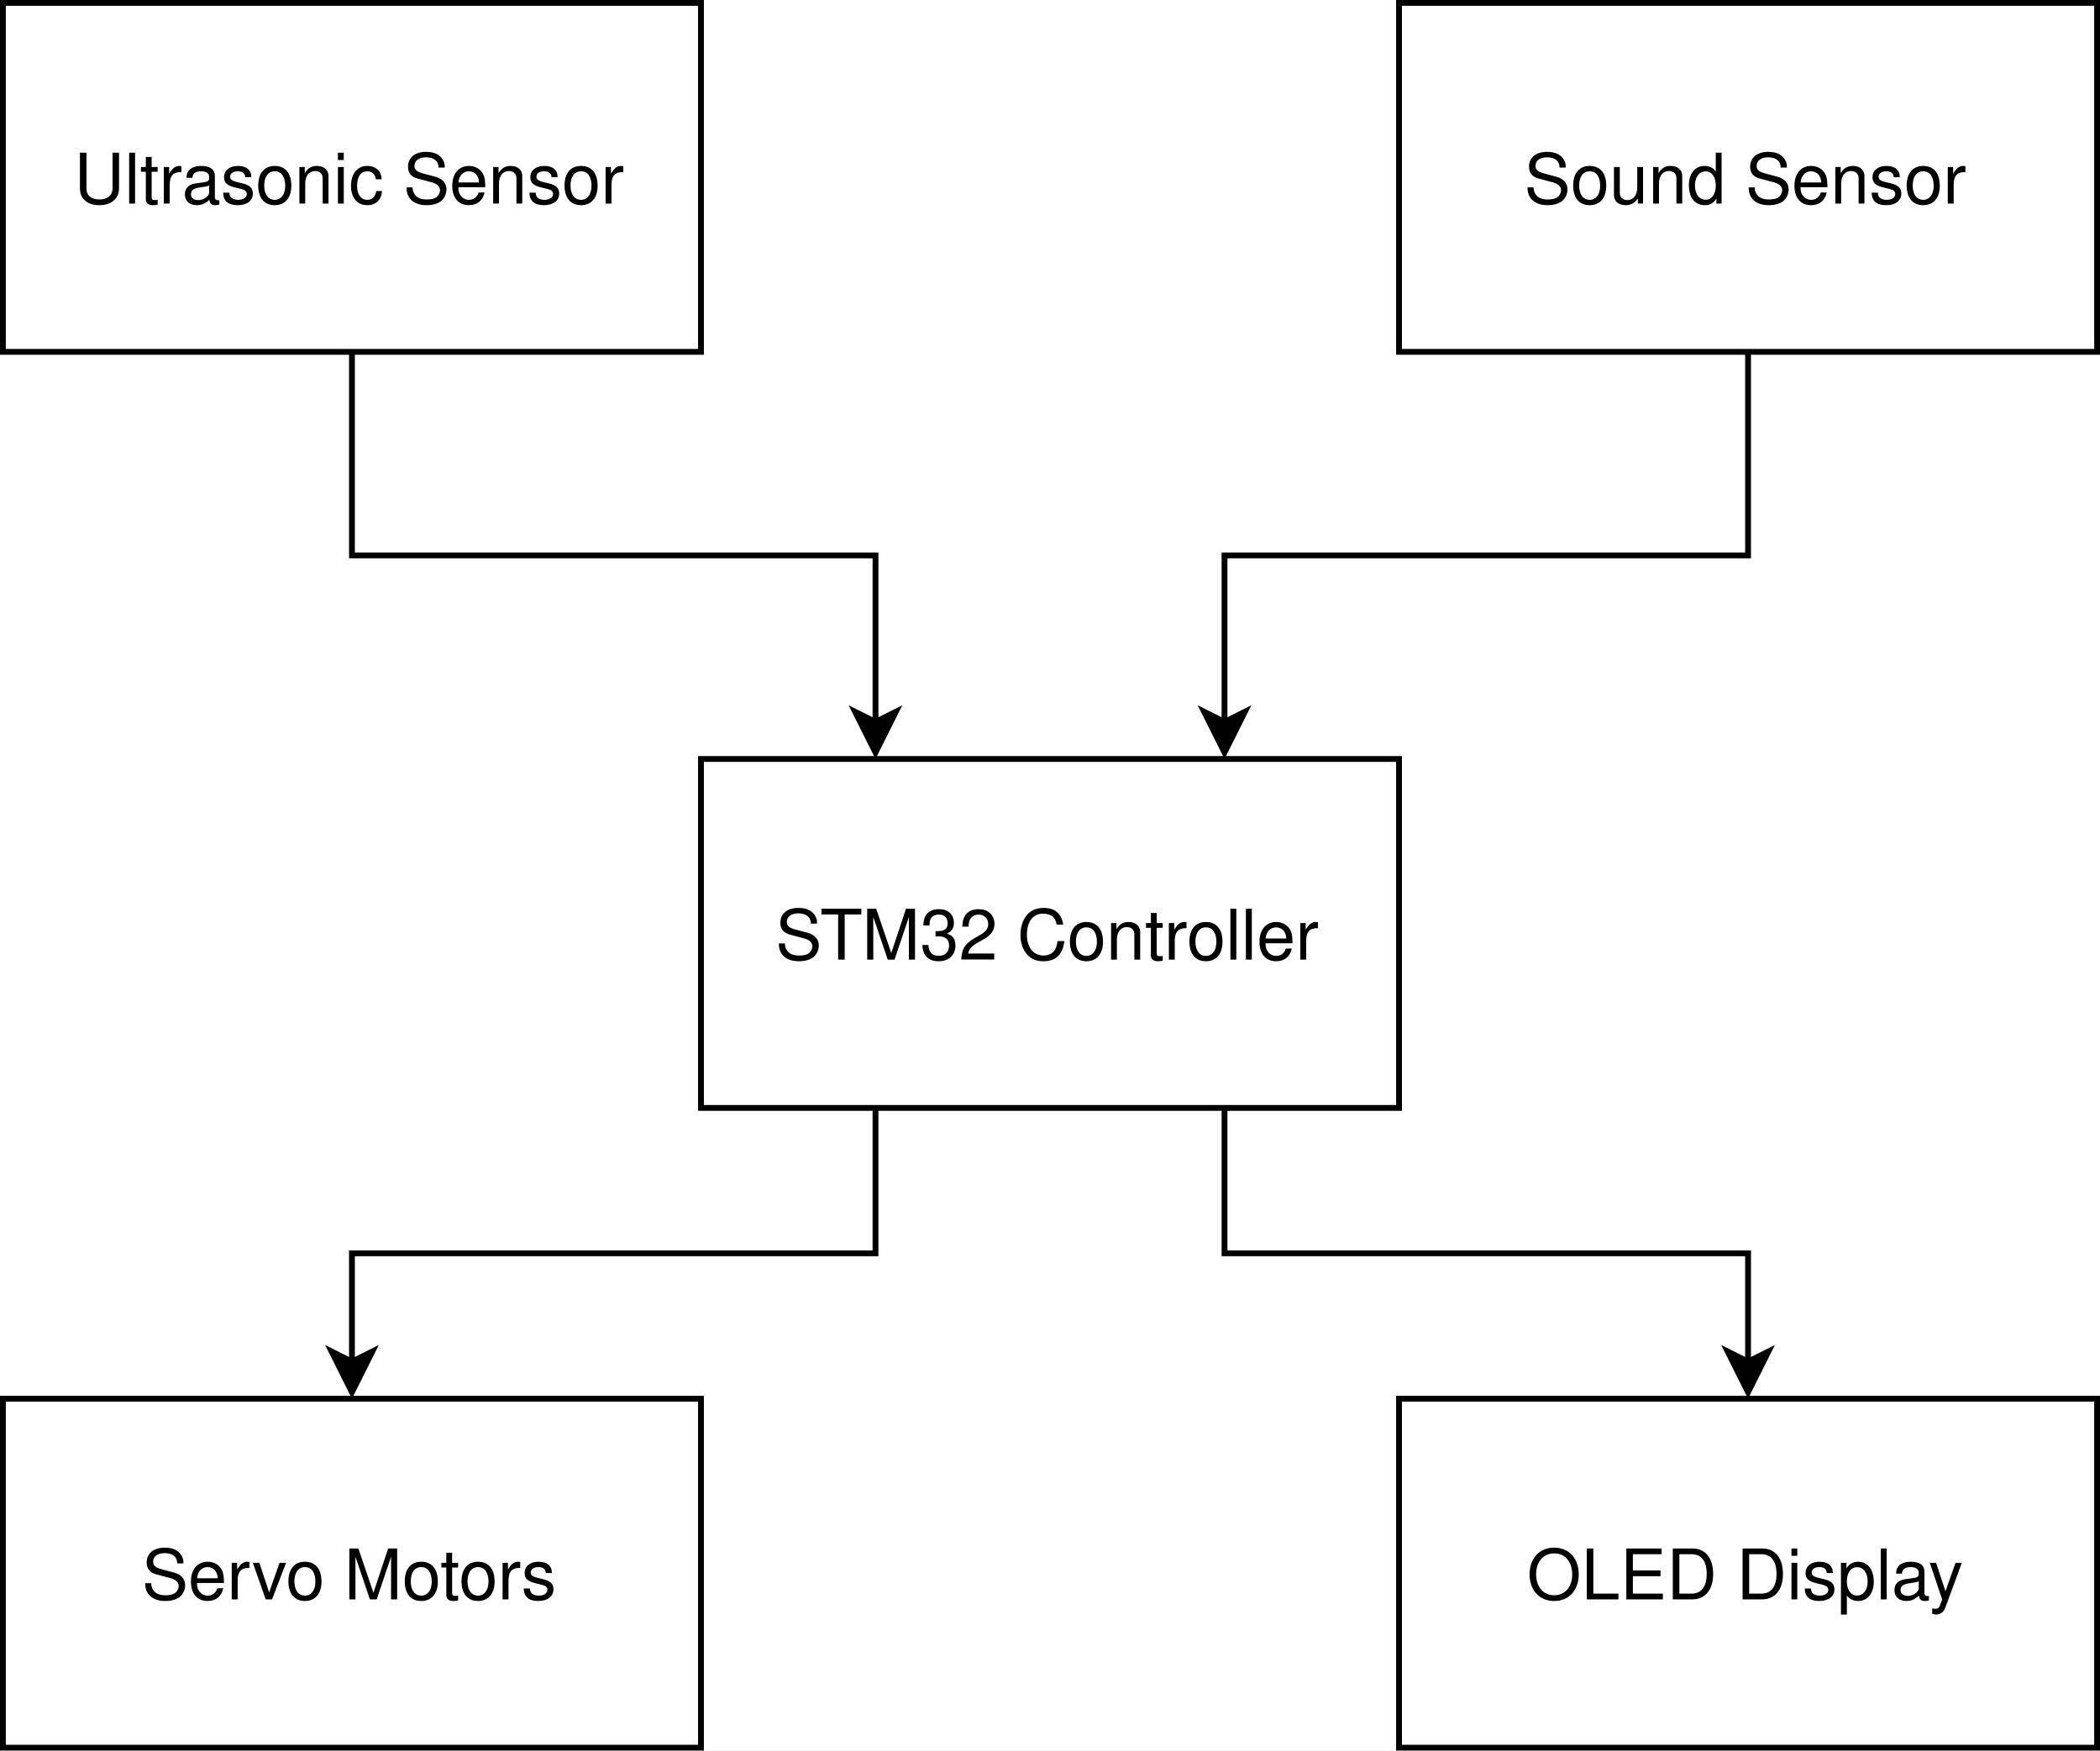
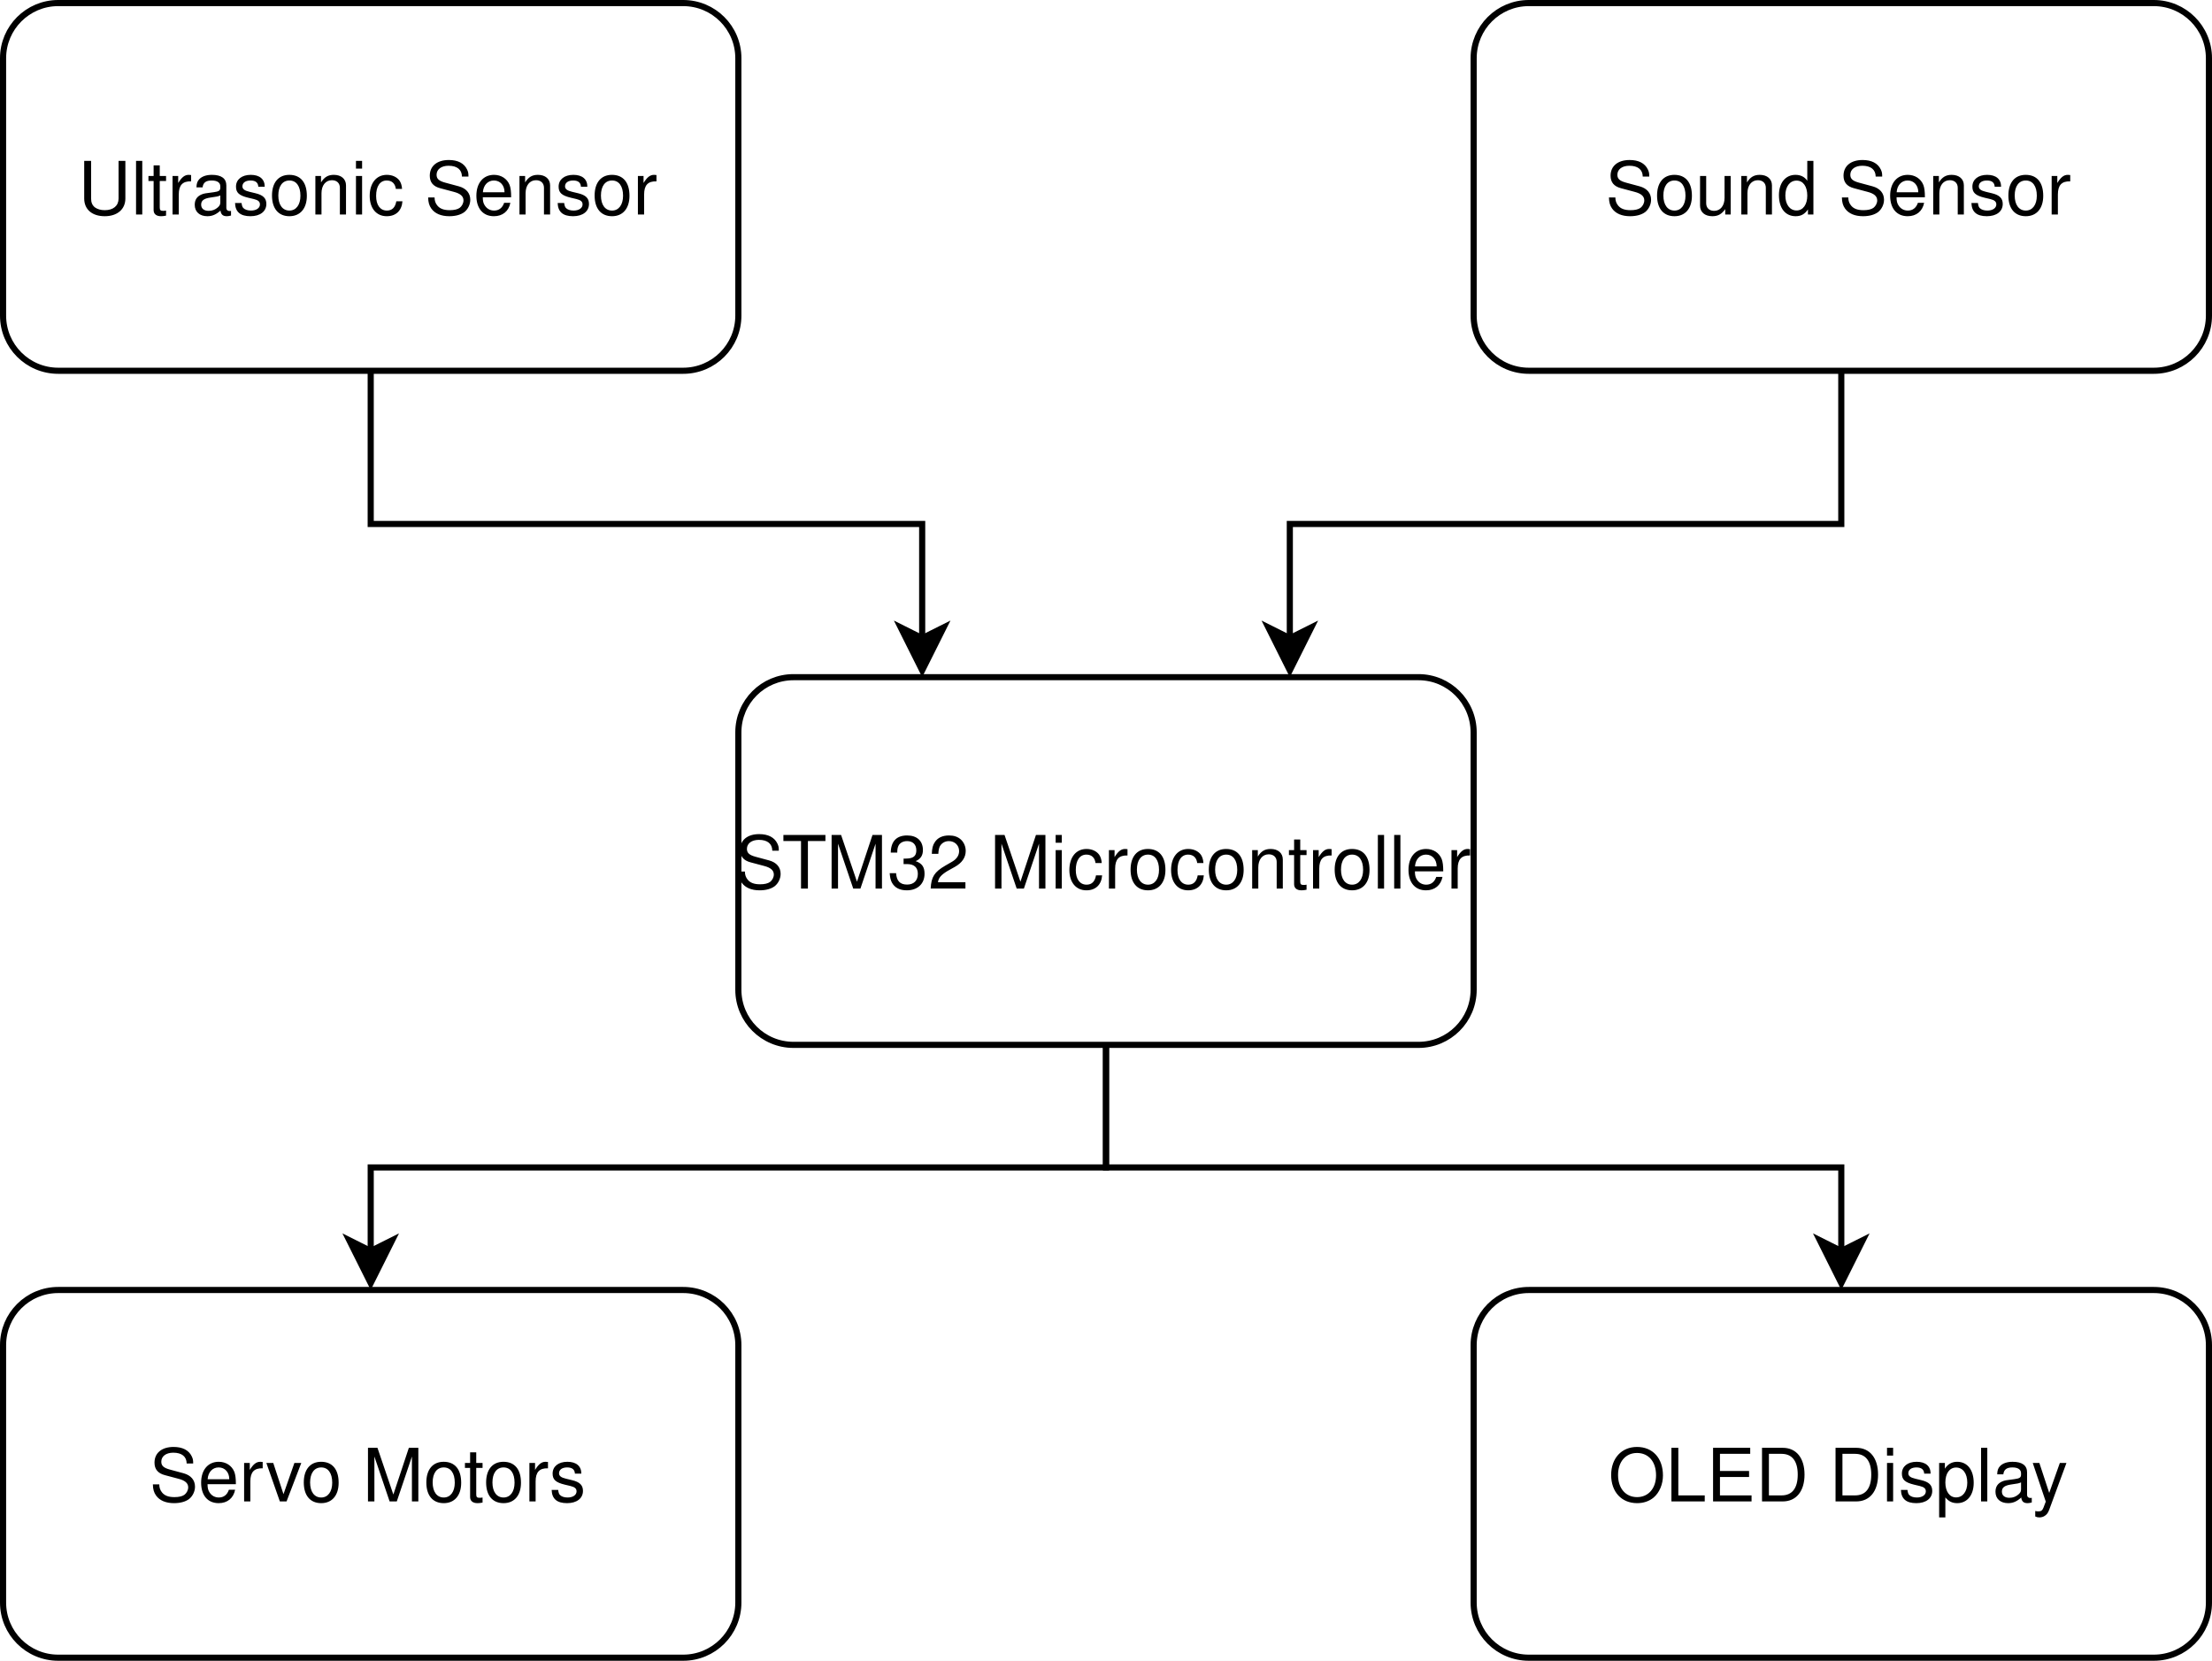
- <svg xmlns="http://www.w3.org/2000/svg" style="background: #ffffff; background-color: light-dark(#ffffff, var(--ge-dark-color, #121212)); color-scheme: light dark;" version="1.1" width="361px" height="301px" viewBox="0 0 361 301">
+ <svg xmlns="http://www.w3.org/2000/svg" style="background: #ffffff; background-color: light-dark(#ffffff, var(--ge-dark-color, #121212)); color-scheme: light dark;" version="1.1" width="361px" height="271px" viewBox="0 0 361 271">
  <defs />
  <rect fill="#ffffff" width="100%" height="100%" x="0" y="0" style="fill: light-dark(#ffffff, var(--ge-dark-color, #121212));" />
  <g>
    <g data-cell-id="0">
      <g data-cell-id="1">
-         <g data-cell-id="G5bvylOCe2HHEvbd5TZ8-6">
+         <g data-cell-id="M9JpI6zyAaSMRJv7ZE-8-6">
          <g transform="translate(0.5,0.5)">
-             <path d="M 60 60 L 60 95 L 150 95 L 150 123.63" fill="none" stroke="#000000" stroke-miterlimit="10" pointer-events="stroke" style="stroke: light-dark(rgb(0, 0, 0), rgb(255, 255, 255));" />
-             <path d="M 150 128.88 L 146.5 121.88 L 150 123.63 L 153.5 121.88 Z" fill="#000000" stroke="#000000" stroke-miterlimit="10" pointer-events="all" style="fill: light-dark(rgb(0, 0, 0), rgb(255, 255, 255)); stroke: light-dark(rgb(0, 0, 0), rgb(255, 255, 255));" />
+             <path d="M 60 60 L 60 85 L 150 85 L 150 103.63" fill="none" stroke="#000000" stroke-miterlimit="10" pointer-events="stroke" style="stroke: light-dark(rgb(0, 0, 0), rgb(255, 255, 255));" />
+             <path d="M 150 108.88 L 146.5 101.88 L 150 103.63 L 153.5 101.88 Z" fill="#000000" stroke="#000000" stroke-miterlimit="10" pointer-events="all" style="fill: light-dark(rgb(0, 0, 0), rgb(255, 255, 255)); stroke: light-dark(rgb(0, 0, 0), rgb(255, 255, 255));" />
          </g>
        </g>
-         <g data-cell-id="G5bvylOCe2HHEvbd5TZ8-1">
+         <g data-cell-id="M9JpI6zyAaSMRJv7ZE-8-1">
          <g transform="translate(0.5,0.5)">
-             <rect x="0" y="0" width="120" height="60" fill="#ffffff" stroke="#000000" pointer-events="all" style="fill: light-dark(#ffffff, var(--ge-dark-color, #121212)); stroke: light-dark(rgb(0, 0, 0), rgb(255, 255, 255));" />
+             <rect x="0" y="0" width="120" height="60" rx="9" ry="9" fill="#ffffff" stroke="#000000" pointer-events="all" style="fill: light-dark(#ffffff, var(--ge-dark-color, #121212)); stroke: light-dark(rgb(0, 0, 0), rgb(255, 255, 255));" />
          </g>
          <g>
            <g fill="#000000" font-family="Helvetica" text-anchor="middle" font-size="12px" style="fill: light-dark(rgb(0, 0, 0), rgb(255, 255, 255));">
              <text x="60" y="35">Ultrasonic Sensor</text>
            </g>
          </g>
        </g>
-         <g data-cell-id="G5bvylOCe2HHEvbd5TZ8-7">
+         <g data-cell-id="M9JpI6zyAaSMRJv7ZE-8-8">
          <g transform="translate(0.5,0.5)">
-             <path d="M 300 60 L 300 95 L 210 95 L 210 123.63" fill="none" stroke="#000000" stroke-miterlimit="10" pointer-events="stroke" style="stroke: light-dark(rgb(0, 0, 0), rgb(255, 255, 255));" />
-             <path d="M 210 128.88 L 206.5 121.88 L 210 123.63 L 213.5 121.88 Z" fill="#000000" stroke="#000000" stroke-miterlimit="10" pointer-events="all" style="fill: light-dark(rgb(0, 0, 0), rgb(255, 255, 255)); stroke: light-dark(rgb(0, 0, 0), rgb(255, 255, 255));" />
+             <path d="M 180 170 L 180 190 L 60 190 L 60 203.63" fill="none" stroke="#000000" stroke-miterlimit="10" pointer-events="stroke" style="stroke: light-dark(rgb(0, 0, 0), rgb(255, 255, 255));" />
+             <path d="M 60 208.88 L 56.5 201.88 L 60 203.63 L 63.5 201.88 Z" fill="#000000" stroke="#000000" stroke-miterlimit="10" pointer-events="all" style="fill: light-dark(rgb(0, 0, 0), rgb(255, 255, 255)); stroke: light-dark(rgb(0, 0, 0), rgb(255, 255, 255));" />
          </g>
        </g>
-         <g data-cell-id="G5bvylOCe2HHEvbd5TZ8-2">
+         <g data-cell-id="M9JpI6zyAaSMRJv7ZE-8-9">
          <g transform="translate(0.5,0.5)">
-             <rect x="240" y="0" width="120" height="60" fill="#ffffff" stroke="#000000" pointer-events="all" style="fill: light-dark(#ffffff, var(--ge-dark-color, #121212)); stroke: light-dark(rgb(0, 0, 0), rgb(255, 255, 255));" />
+             <path d="M 180 170 L 180 190 L 300 190 L 300 203.63" fill="none" stroke="#000000" stroke-miterlimit="10" pointer-events="stroke" style="stroke: light-dark(rgb(0, 0, 0), rgb(255, 255, 255));" />
+             <path d="M 300 208.88 L 296.5 201.88 L 300 203.63 L 303.5 201.88 Z" fill="#000000" stroke="#000000" stroke-miterlimit="10" pointer-events="all" style="fill: light-dark(rgb(0, 0, 0), rgb(255, 255, 255)); stroke: light-dark(rgb(0, 0, 0), rgb(255, 255, 255));" />
+           </g>
+         </g>
+         <g data-cell-id="M9JpI6zyAaSMRJv7ZE-8-2">
+           <g transform="translate(0.5,0.5)">
+             <rect x="120" y="110" width="120" height="60" rx="9" ry="9" fill="#ffffff" stroke="#000000" pointer-events="all" style="fill: light-dark(#ffffff, var(--ge-dark-color, #121212)); stroke: light-dark(rgb(0, 0, 0), rgb(255, 255, 255));" />
+           </g>
+           <g>
+             <g fill="#000000" font-family="Helvetica" text-anchor="middle" font-size="12px" style="fill: light-dark(rgb(0, 0, 0), rgb(255, 255, 255));">
+               <text x="180" y="145">STM32 Microcontroller</text>
+             </g>
+           </g>
+         </g>
+         <g data-cell-id="M9JpI6zyAaSMRJv7ZE-8-3">
+           <g transform="translate(0.5,0.5)">
+             <rect x="240" y="210" width="120" height="60" rx="9" ry="9" fill="#ffffff" stroke="#000000" pointer-events="all" style="fill: light-dark(#ffffff, var(--ge-dark-color, #121212)); stroke: light-dark(rgb(0, 0, 0), rgb(255, 255, 255));" />
+           </g>
+           <g>
+             <g fill="#000000" font-family="Helvetica" text-anchor="middle" font-size="12px" style="fill: light-dark(rgb(0, 0, 0), rgb(255, 255, 255));">
+               <text x="300" y="245">OLED Display</text>
+             </g>
+           </g>
+         </g>
+         <g data-cell-id="M9JpI6zyAaSMRJv7ZE-8-4">
+           <g transform="translate(0.5,0.5)">
+             <rect x="0" y="210" width="120" height="60" rx="9" ry="9" fill="#ffffff" stroke="#000000" pointer-events="all" style="fill: light-dark(#ffffff, var(--ge-dark-color, #121212)); stroke: light-dark(rgb(0, 0, 0), rgb(255, 255, 255));" />
+           </g>
+           <g>
+             <g fill="#000000" font-family="Helvetica" text-anchor="middle" font-size="12px" style="fill: light-dark(rgb(0, 0, 0), rgb(255, 255, 255));">
+               <text x="60" y="245">Servo Motors</text>
+             </g>
+           </g>
+         </g>
+         <g data-cell-id="M9JpI6zyAaSMRJv7ZE-8-7">
+           <g transform="translate(0.5,0.5)">
+             <path d="M 300 60 L 300 85 L 210 85 L 210 103.63" fill="none" stroke="#000000" stroke-miterlimit="10" pointer-events="stroke" style="stroke: light-dark(rgb(0, 0, 0), rgb(255, 255, 255));" />
+             <path d="M 210 108.88 L 206.5 101.88 L 210 103.63 L 213.5 101.88 Z" fill="#000000" stroke="#000000" stroke-miterlimit="10" pointer-events="all" style="fill: light-dark(rgb(0, 0, 0), rgb(255, 255, 255)); stroke: light-dark(rgb(0, 0, 0), rgb(255, 255, 255));" />
+           </g>
+         </g>
+         <g data-cell-id="M9JpI6zyAaSMRJv7ZE-8-5">
+           <g transform="translate(0.5,0.5)">
+             <rect x="240" y="0" width="120" height="60" rx="9" ry="9" fill="#ffffff" stroke="#000000" pointer-events="all" style="fill: light-dark(#ffffff, var(--ge-dark-color, #121212)); stroke: light-dark(rgb(0, 0, 0), rgb(255, 255, 255));" />
          </g>
          <g>
            <g fill="#000000" font-family="Helvetica" text-anchor="middle" font-size="12px" style="fill: light-dark(rgb(0, 0, 0), rgb(255, 255, 255));">
              <text x="300" y="35">Sound Sensor</text>
            </g>
          </g>
        </g>
-         <g data-cell-id="G5bvylOCe2HHEvbd5TZ8-8">
-           <g transform="translate(0.5,0.5)">
-             <path d="M 150 190 L 150 215 L 60 215 L 60 233.63" fill="none" stroke="#000000" stroke-miterlimit="10" pointer-events="stroke" style="stroke: light-dark(rgb(0, 0, 0), rgb(255, 255, 255));" />
-             <path d="M 60 238.88 L 56.5 231.88 L 60 233.63 L 63.5 231.88 Z" fill="#000000" stroke="#000000" stroke-miterlimit="10" pointer-events="all" style="fill: light-dark(rgb(0, 0, 0), rgb(255, 255, 255)); stroke: light-dark(rgb(0, 0, 0), rgb(255, 255, 255));" />
-           </g>
-         </g>
-         <g data-cell-id="G5bvylOCe2HHEvbd5TZ8-9">
-           <g transform="translate(0.5,0.5)">
-             <path d="M 210 190 L 210 215 L 300 215 L 300 233.63" fill="none" stroke="#000000" stroke-miterlimit="10" pointer-events="stroke" style="stroke: light-dark(rgb(0, 0, 0), rgb(255, 255, 255));" />
-             <path d="M 300 238.88 L 296.5 231.88 L 300 233.63 L 303.5 231.88 Z" fill="#000000" stroke="#000000" stroke-miterlimit="10" pointer-events="all" style="fill: light-dark(rgb(0, 0, 0), rgb(255, 255, 255)); stroke: light-dark(rgb(0, 0, 0), rgb(255, 255, 255));" />
-           </g>
-         </g>
-         <g data-cell-id="G5bvylOCe2HHEvbd5TZ8-3">
-           <g transform="translate(0.5,0.5)">
-             <rect x="120" y="130" width="120" height="60" fill="#ffffff" stroke="#000000" pointer-events="all" style="fill: light-dark(#ffffff, var(--ge-dark-color, #121212)); stroke: light-dark(rgb(0, 0, 0), rgb(255, 255, 255));" />
-           </g>
-           <g>
-             <g fill="#000000" font-family="Helvetica" text-anchor="middle" font-size="12px" style="fill: light-dark(rgb(0, 0, 0), rgb(255, 255, 255));">
-               <text x="180" y="165">STM32 Controller</text>
-             </g>
-           </g>
-         </g>
-         <g data-cell-id="G5bvylOCe2HHEvbd5TZ8-4">
-           <g transform="translate(0.5,0.5)">
-             <rect x="0" y="240" width="120" height="60" fill="#ffffff" stroke="#000000" pointer-events="all" style="fill: light-dark(#ffffff, var(--ge-dark-color, #121212)); stroke: light-dark(rgb(0, 0, 0), rgb(255, 255, 255));" />
-           </g>
-           <g>
-             <g fill="#000000" font-family="Helvetica" text-anchor="middle" font-size="12px" style="fill: light-dark(rgb(0, 0, 0), rgb(255, 255, 255));">
-               <text x="60" y="275">Servo Motors</text>
-             </g>
-           </g>
-         </g>
-         <g data-cell-id="G5bvylOCe2HHEvbd5TZ8-5">
-           <g transform="translate(0.5,0.5)">
-             <rect x="240" y="240" width="120" height="60" fill="#ffffff" stroke="#000000" pointer-events="all" style="fill: light-dark(#ffffff, var(--ge-dark-color, #121212)); stroke: light-dark(rgb(0, 0, 0), rgb(255, 255, 255));" />
-           </g>
-           <g>
-             <g fill="#000000" font-family="Helvetica" text-anchor="middle" font-size="12px" style="fill: light-dark(rgb(0, 0, 0), rgb(255, 255, 255));">
-               <text x="300" y="275">OLED Display</text>
-             </g>
-           </g>
-         </g>
      </g>
    </g>
  </g>
</svg>
